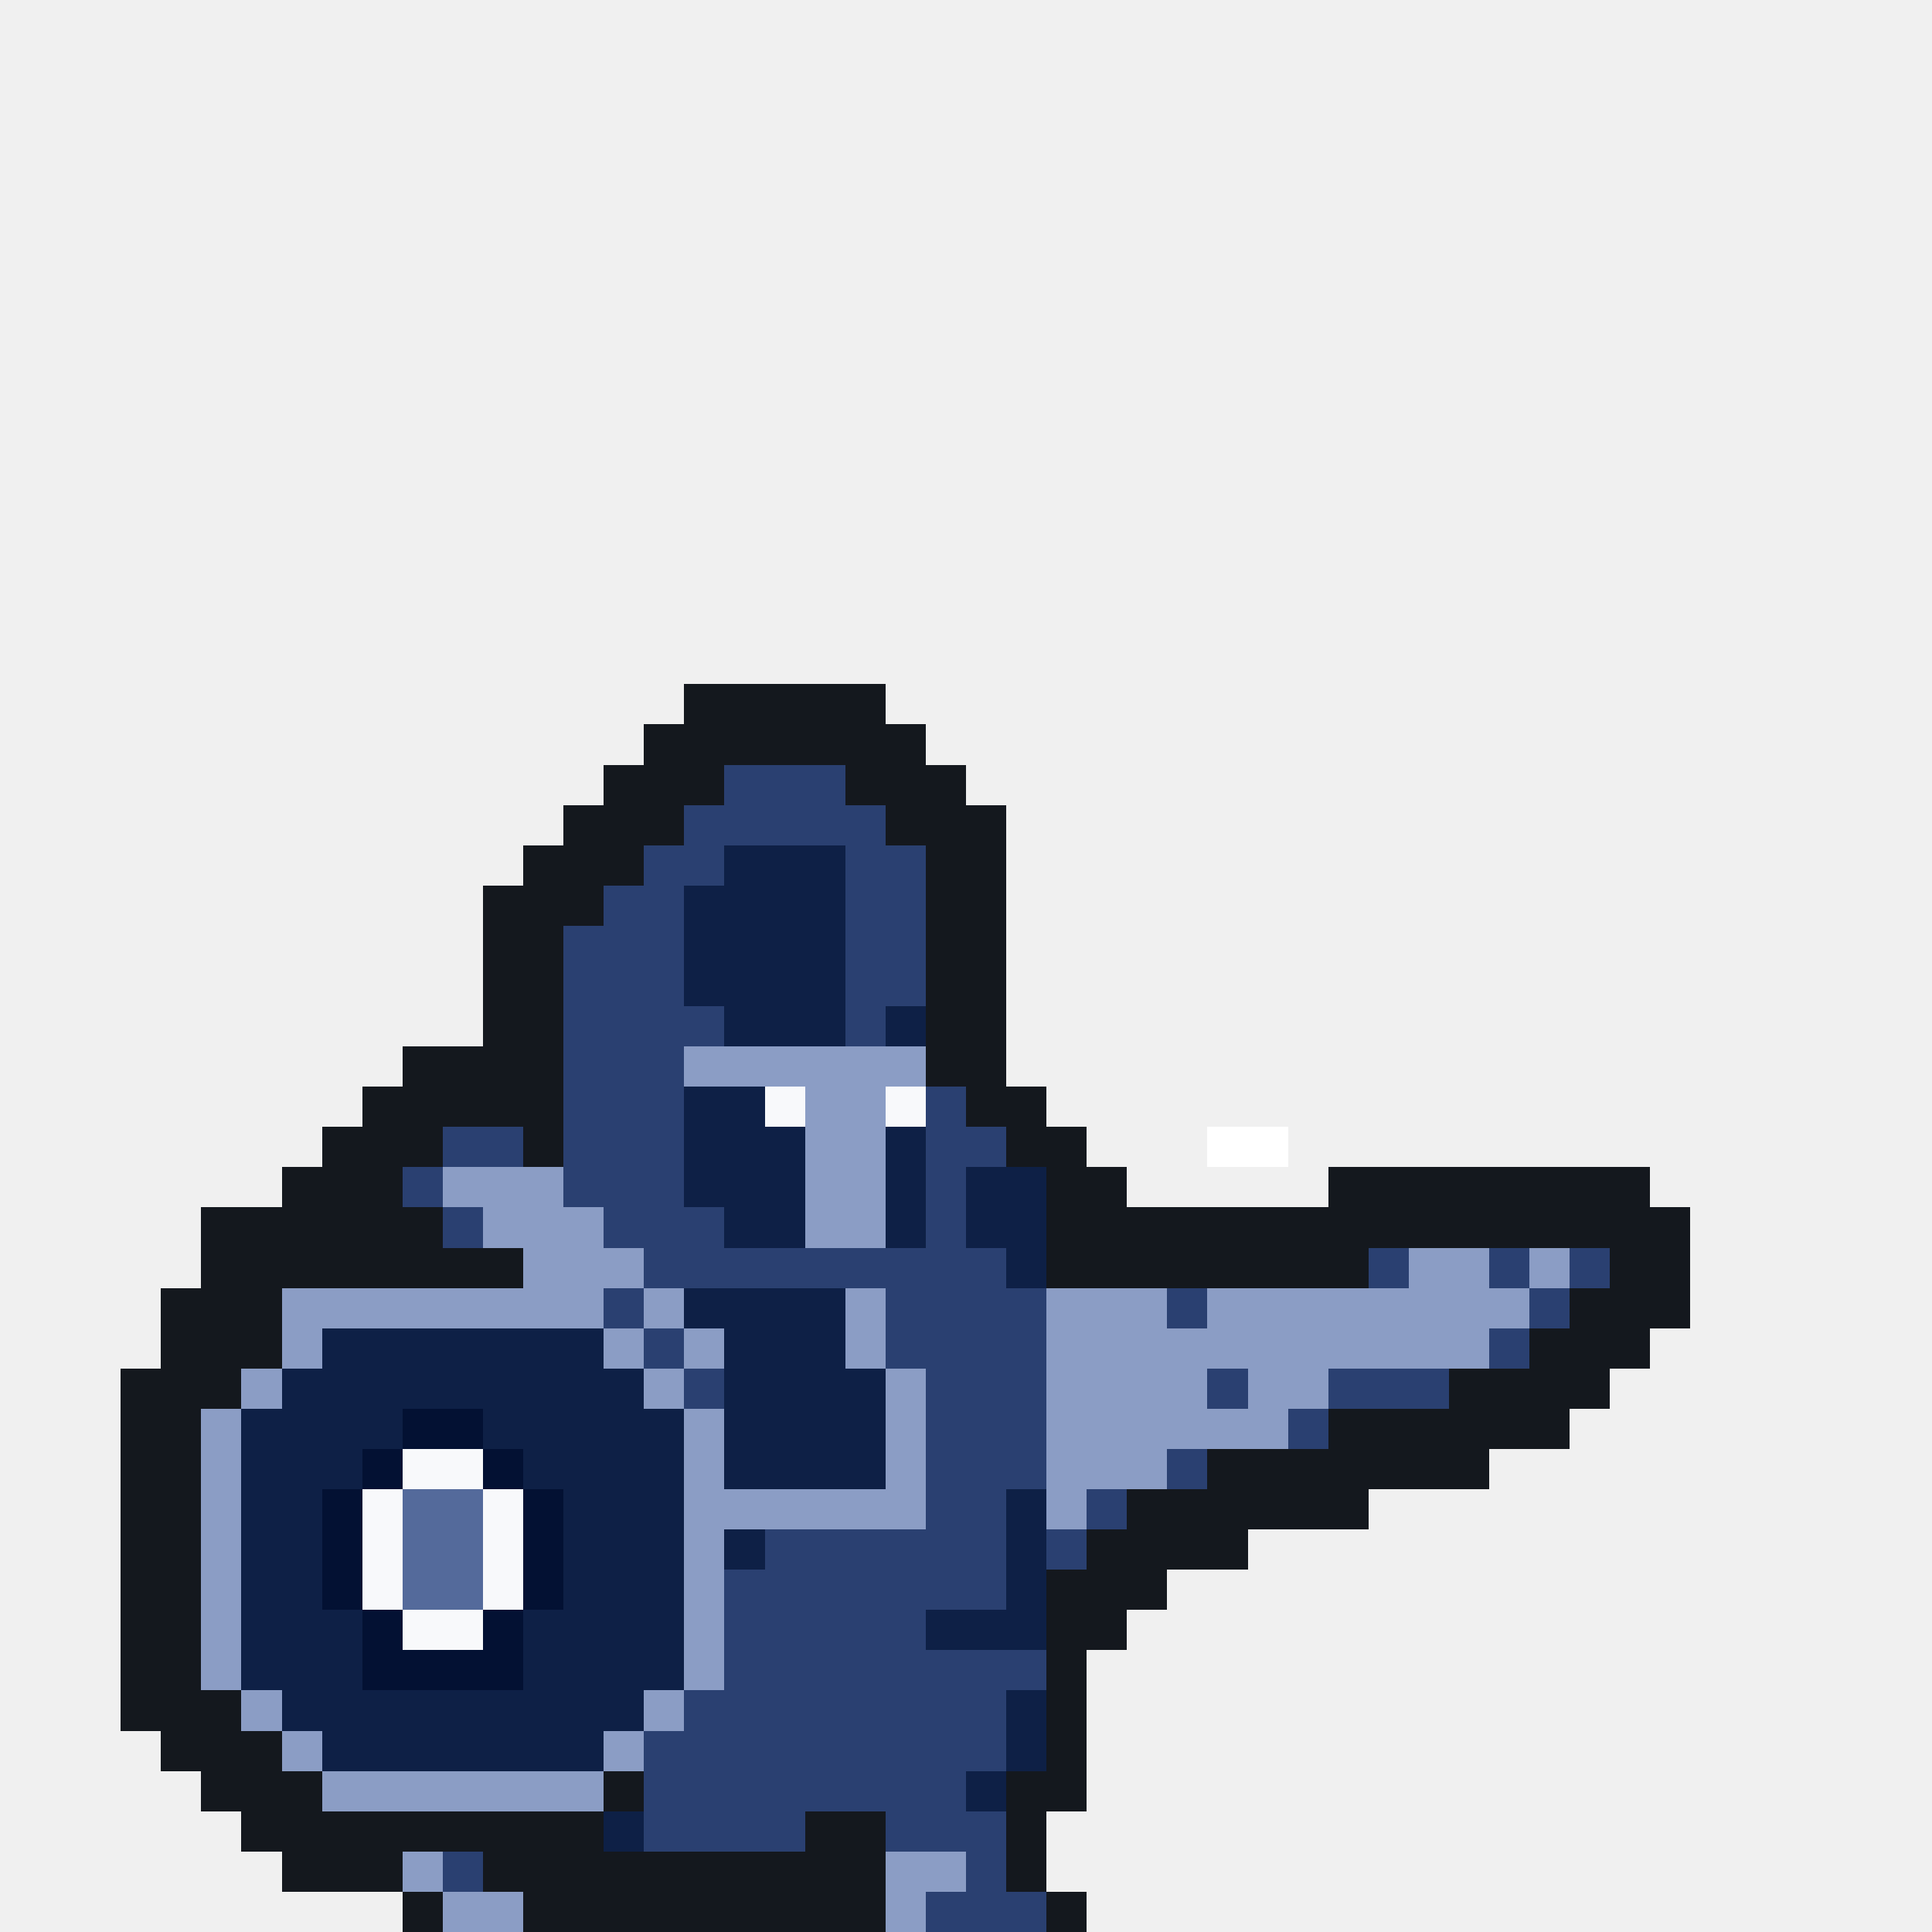
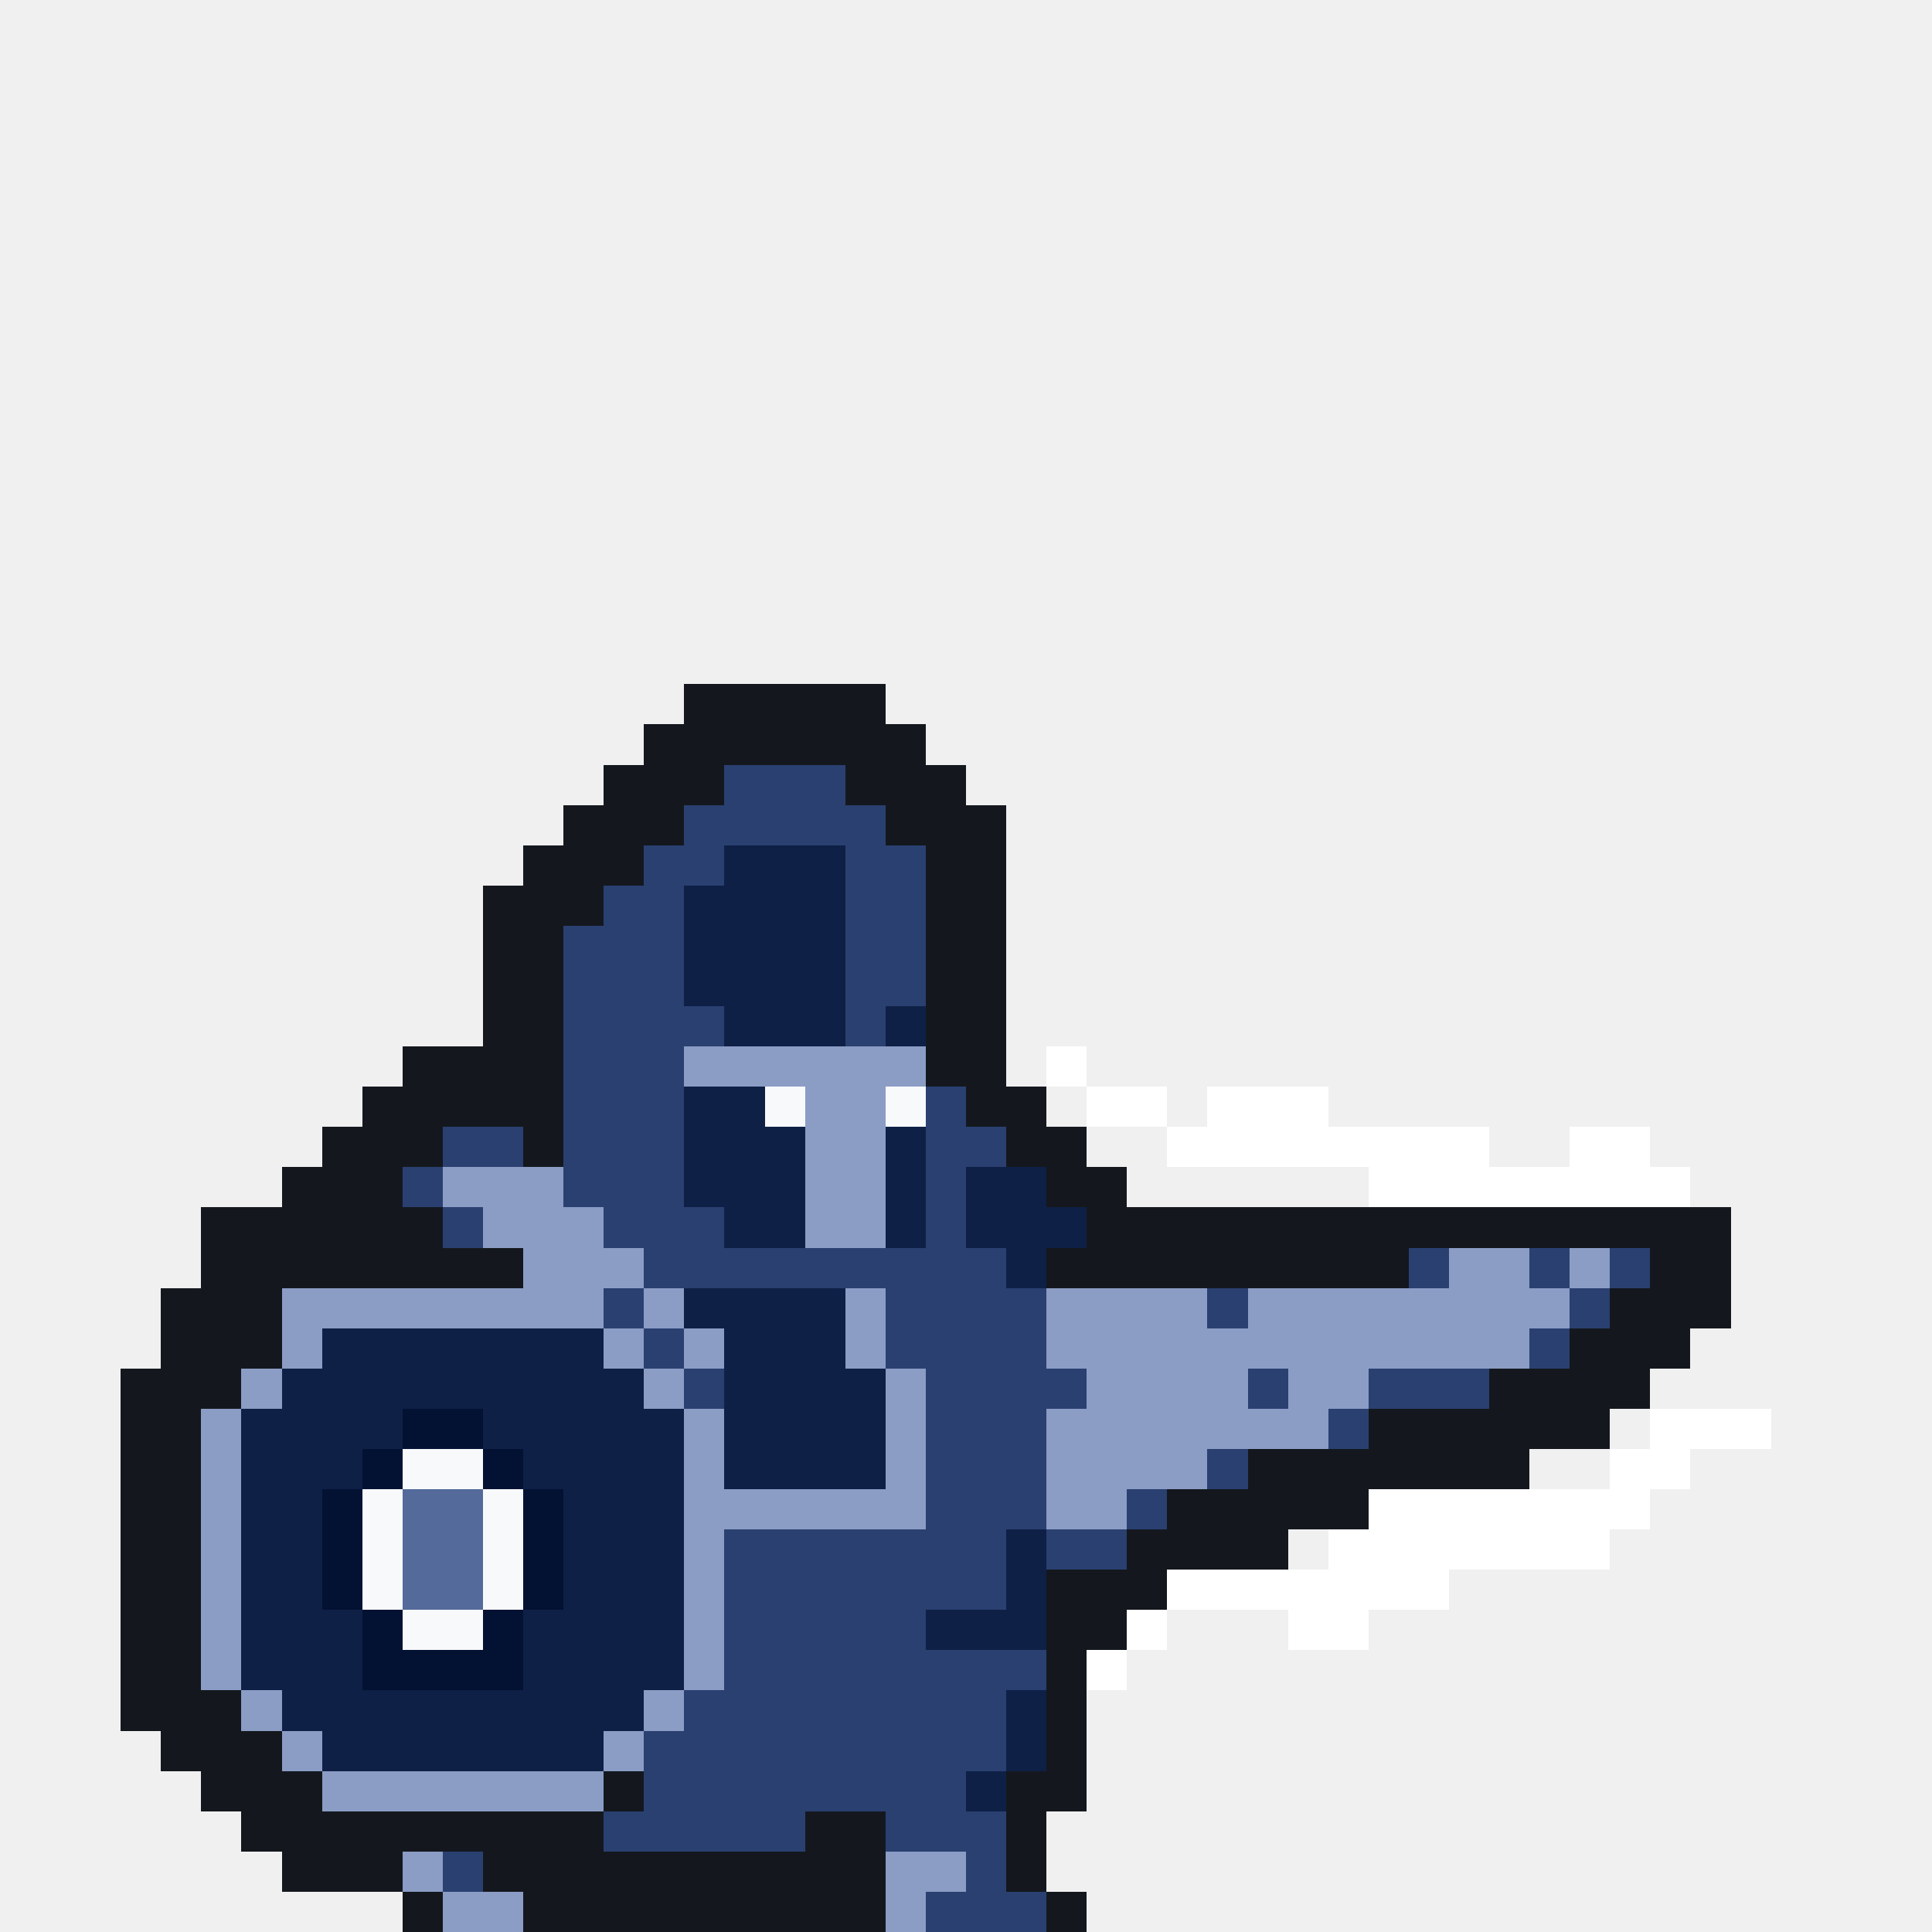
<svg xmlns="http://www.w3.org/2000/svg" version="1.1" width="48" height="48" shape-rendering="crispEdges">
  <rect x="17" y="17" width="5" height="2" fill="#14181E" />
  <rect x="16" y="18" width="1" height="3" fill="#14181E" />
  <rect x="22" y="18" width="1" height="3" fill="#14181E" />
  <rect x="15" y="19" width="1" height="3" fill="#14181E" />
  <rect x="17" y="19" width="1" height="1" fill="#14181E" />
  <rect x="18" y="19" width="3" height="2" fill="#2A4071" />
  <rect x="21" y="19" width="1" height="1" fill="#14181E" />
  <rect x="23" y="19" width="1" height="8" fill="#14181E" />
  <rect x="14" y="20" width="1" height="3" fill="#14181E" />
  <rect x="17" y="20" width="1" height="2" fill="#2A4071" />
  <rect x="21" y="20" width="1" height="6" fill="#2A4071" />
  <rect x="24" y="20" width="1" height="8" fill="#14181E" />
  <rect x="13" y="21" width="1" height="8" fill="#14181E" />
  <rect x="16" y="21" width="1" height="11" fill="#2A4071" />
  <rect x="18" y="21" width="3" height="5" fill="#0E2046" />
  <rect x="22" y="21" width="1" height="4" fill="#2A4071" />
  <rect x="12" y="22" width="1" height="6" fill="#14181E" />
  <rect x="15" y="22" width="1" height="9" fill="#2A4071" />
  <rect x="17" y="22" width="1" height="3" fill="#0E2046" />
  <rect x="14" y="23" width="1" height="7" fill="#2A4071" />
  <rect x="17" y="25" width="1" height="1" fill="#2A4071" />
  <rect x="22" y="25" width="1" height="1" fill="#0E2046" />
  <rect x="10" y="26" width="2" height="2" fill="#14181E" />
  <rect x="17" y="26" width="6" height="1" fill="#8B9DC5" />
+   <rect x="26" y="26" width="1" height="1" fill="#FFFFFF" />
  <rect x="9" y="27" width="1" height="5" fill="#14181E" />
  <rect x="17" y="27" width="2" height="3" fill="#0E2046" />
  <rect x="19" y="27" width="1" height="1" fill="#F8F9FB" />
  <rect x="20" y="27" width="2" height="4" fill="#8B9DC5" />
  <rect x="22" y="27" width="1" height="1" fill="#F8F9FB" />
  <rect x="23" y="27" width="1" height="13" fill="#2A4071" />
  <rect x="25" y="27" width="1" height="2" fill="#14181E" />
+   <rect x="27" y="27" width="2" height="1" fill="#FFFFFF" />
+   <rect x="30" y="27" width="3" height="2" fill="#FFFFFF" />
  <rect x="8" y="28" width="1" height="4" fill="#14181E" />
  <rect x="10" y="28" width="1" height="1" fill="#14181E" />
  <rect x="11" y="28" width="2" height="1" fill="#2A4071" />
  <rect x="19" y="28" width="1" height="3" fill="#0E2046" />
  <rect x="22" y="28" width="1" height="3" fill="#0E2046" />
  <rect x="24" y="28" width="1" height="1" fill="#2A4071" />
-   <rect x="26" y="28" width="1" height="4" fill="#14181E" />
-   <rect x="30" y="28" width="2" height="1" fill="#FFFFFF" />
+   <rect x="26" y="28" width="1" height="2" fill="#14181E" />
+   <rect x="29" y="28" width="1" height="1" fill="#FFFFFF" />
+   <rect x="33" y="28" width="4" height="1" fill="#FFFFFF" />
+   <rect x="39" y="28" width="2" height="2" fill="#FFFFFF" />
  <rect x="7" y="29" width="1" height="3" fill="#14181E" />
  <rect x="10" y="29" width="1" height="1" fill="#2A4071" />
  <rect x="11" y="29" width="3" height="1" fill="#8B9DC5" />
  <rect x="24" y="29" width="2" height="2" fill="#0E2046" />
  <rect x="27" y="29" width="1" height="3" fill="#14181E" />
-   <rect x="33" y="29" width="8" height="2" fill="#14181E" />
+   <rect x="34" y="29" width="5" height="1" fill="#FFFFFF" />
+   <rect x="41" y="29" width="1" height="1" fill="#FFFFFF" />
  <rect x="5" y="30" width="2" height="4" fill="#14181E" />
  <rect x="10" y="30" width="1" height="2" fill="#14181E" />
  <rect x="11" y="30" width="1" height="1" fill="#2A4071" />
  <rect x="12" y="30" width="3" height="1" fill="#8B9DC5" />
  <rect x="17" y="30" width="1" height="2" fill="#2A4071" />
  <rect x="18" y="30" width="1" height="1" fill="#0E2046" />
-   <rect x="28" y="30" width="5" height="2" fill="#14181E" />
-   <rect x="41" y="30" width="1" height="3" fill="#14181E" />
+   <rect x="26" y="30" width="1" height="1" fill="#0E2046" />
+   <rect x="28" y="30" width="15" height="1" fill="#14181E" />
  <rect x="11" y="31" width="2" height="1" fill="#14181E" />
  <rect x="13" y="31" width="3" height="1" fill="#8B9DC5" />
  <rect x="18" y="31" width="5" height="1" fill="#2A4071" />
  <rect x="24" y="31" width="1" height="9" fill="#2A4071" />
  <rect x="25" y="31" width="1" height="1" fill="#0E2046" />
-   <rect x="33" y="31" width="1" height="1" fill="#14181E" />
-   <rect x="34" y="31" width="1" height="1" fill="#2A4071" />
-   <rect x="35" y="31" width="2" height="3" fill="#8B9DC5" />
-   <rect x="37" y="31" width="1" height="1" fill="#2A4071" />
-   <rect x="38" y="31" width="1" height="1" fill="#8B9DC5" />
-   <rect x="39" y="31" width="1" height="1" fill="#2A4071" />
-   <rect x="40" y="31" width="1" height="3" fill="#14181E" />
+   <rect x="26" y="31" width="1" height="1" fill="#14181E" />
+   <rect x="28" y="31" width="7" height="1" fill="#14181E" />
+   <rect x="35" y="31" width="1" height="1" fill="#2A4071" />
+   <rect x="36" y="31" width="2" height="3" fill="#8B9DC5" />
+   <rect x="38" y="31" width="1" height="1" fill="#2A4071" />
+   <rect x="39" y="31" width="1" height="1" fill="#8B9DC5" />
+   <rect x="40" y="31" width="1" height="1" fill="#2A4071" />
+   <rect x="41" y="31" width="2" height="2" fill="#14181E" />
  <rect x="4" y="32" width="1" height="12" fill="#14181E" />
  <rect x="7" y="32" width="8" height="1" fill="#8B9DC5" />
  <rect x="15" y="32" width="1" height="1" fill="#2A4071" />
  <rect x="16" y="32" width="1" height="1" fill="#8B9DC5" />
  <rect x="17" y="32" width="4" height="1" fill="#0E2046" />
  <rect x="21" y="32" width="1" height="2" fill="#8B9DC5" />
  <rect x="22" y="32" width="1" height="2" fill="#2A4071" />
-   <rect x="25" y="32" width="1" height="5" fill="#2A4071" />
-   <rect x="26" y="32" width="3" height="5" fill="#8B9DC5" />
-   <rect x="29" y="32" width="1" height="1" fill="#2A4071" />
-   <rect x="30" y="32" width="5" height="2" fill="#8B9DC5" />
-   <rect x="37" y="32" width="1" height="1" fill="#8B9DC5" />
-   <rect x="38" y="32" width="1" height="1" fill="#2A4071" />
-   <rect x="39" y="32" width="1" height="3" fill="#14181E" />
+   <rect x="25" y="32" width="1" height="6" fill="#2A4071" />
+   <rect x="26" y="32" width="4" height="2" fill="#8B9DC5" />
+   <rect x="30" y="32" width="1" height="1" fill="#2A4071" />
+   <rect x="31" y="32" width="5" height="2" fill="#8B9DC5" />
+   <rect x="38" y="32" width="1" height="1" fill="#8B9DC5" />
+   <rect x="39" y="32" width="1" height="1" fill="#2A4071" />
+   <rect x="40" y="32" width="1" height="3" fill="#14181E" />
  <rect x="7" y="33" width="1" height="1" fill="#8B9DC5" />
  <rect x="8" y="33" width="7" height="2" fill="#0E2046" />
  <rect x="15" y="33" width="1" height="1" fill="#8B9DC5" />
  <rect x="16" y="33" width="1" height="1" fill="#2A4071" />
  <rect x="17" y="33" width="1" height="1" fill="#8B9DC5" />
  <rect x="18" y="33" width="3" height="4" fill="#0E2046" />
-   <rect x="29" y="33" width="1" height="3" fill="#8B9DC5" />
-   <rect x="37" y="33" width="1" height="1" fill="#2A4071" />
-   <rect x="38" y="33" width="1" height="3" fill="#14181E" />
+   <rect x="30" y="33" width="1" height="3" fill="#8B9DC5" />
+   <rect x="38" y="33" width="1" height="1" fill="#2A4071" />
+   <rect x="39" y="33" width="1" height="3" fill="#14181E" />
+   <rect x="41" y="33" width="1" height="1" fill="#14181E" />
  <rect x="3" y="34" width="1" height="9" fill="#14181E" />
  <rect x="5" y="34" width="1" height="1" fill="#14181E" />
  <rect x="6" y="34" width="1" height="1" fill="#8B9DC5" />
  <rect x="7" y="34" width="1" height="9" fill="#0E2046" />
  <rect x="15" y="34" width="1" height="9" fill="#0E2046" />
  <rect x="16" y="34" width="1" height="1" fill="#8B9DC5" />
  <rect x="17" y="34" width="1" height="1" fill="#2A4071" />
  <rect x="21" y="34" width="1" height="3" fill="#0E2046" />
  <rect x="22" y="34" width="1" height="4" fill="#8B9DC5" />
-   <rect x="30" y="34" width="1" height="1" fill="#2A4071" />
-   <rect x="31" y="34" width="2" height="1" fill="#8B9DC5" />
-   <rect x="33" y="34" width="3" height="1" fill="#2A4071" />
-   <rect x="36" y="34" width="2" height="2" fill="#14181E" />
+   <rect x="26" y="34" width="1" height="1" fill="#2A4071" />
+   <rect x="27" y="34" width="3" height="3" fill="#8B9DC5" />
+   <rect x="31" y="34" width="1" height="1" fill="#2A4071" />
+   <rect x="32" y="34" width="2" height="1" fill="#8B9DC5" />
+   <rect x="34" y="34" width="3" height="1" fill="#2A4071" />
+   <rect x="37" y="34" width="2" height="2" fill="#14181E" />
  <rect x="5" y="35" width="1" height="7" fill="#8B9DC5" />
  <rect x="6" y="35" width="1" height="7" fill="#0E2046" />
  <rect x="8" y="35" width="2" height="1" fill="#0E2046" />
  <rect x="10" y="35" width="2" height="1" fill="#031133" />
  <rect x="12" y="35" width="3" height="1" fill="#0E2046" />
  <rect x="16" y="35" width="1" height="7" fill="#0E2046" />
  <rect x="17" y="35" width="1" height="7" fill="#8B9DC5" />
-   <rect x="30" y="35" width="2" height="1" fill="#8B9DC5" />
-   <rect x="32" y="35" width="1" height="1" fill="#2A4071" />
-   <rect x="33" y="35" width="3" height="2" fill="#14181E" />
+   <rect x="26" y="35" width="1" height="3" fill="#8B9DC5" />
+   <rect x="31" y="35" width="2" height="1" fill="#8B9DC5" />
+   <rect x="33" y="35" width="1" height="1" fill="#2A4071" />
+   <rect x="34" y="35" width="3" height="2" fill="#14181E" />
+   <rect x="41" y="35" width="3" height="1" fill="#FFFFFF" />
  <rect x="8" y="36" width="1" height="1" fill="#0E2046" />
  <rect x="9" y="36" width="1" height="1" fill="#031133" />
  <rect x="10" y="36" width="2" height="1" fill="#F8F9FB" />
  <rect x="12" y="36" width="1" height="1" fill="#031133" />
  <rect x="13" y="36" width="2" height="1" fill="#0E2046" />
-   <rect x="29" y="36" width="1" height="1" fill="#2A4071" />
-   <rect x="30" y="36" width="3" height="2" fill="#14181E" />
-   <rect x="36" y="36" width="1" height="1" fill="#14181E" />
+   <rect x="30" y="36" width="1" height="1" fill="#2A4071" />
+   <rect x="31" y="36" width="3" height="2" fill="#14181E" />
+   <rect x="37" y="36" width="1" height="1" fill="#14181E" />
+   <rect x="40" y="36" width="2" height="1" fill="#FFFFFF" />
  <rect x="8" y="37" width="1" height="3" fill="#031133" />
  <rect x="9" y="37" width="1" height="3" fill="#F8F9FB" />
  <rect x="10" y="37" width="2" height="3" fill="#546A9B" />
  <rect x="12" y="37" width="1" height="3" fill="#F8F9FB" />
  <rect x="13" y="37" width="1" height="3" fill="#031133" />
  <rect x="14" y="37" width="1" height="7" fill="#0E2046" />
  <rect x="18" y="37" width="4" height="1" fill="#8B9DC5" />
-   <rect x="25" y="37" width="1" height="4" fill="#0E2046" />
-   <rect x="26" y="37" width="1" height="1" fill="#8B9DC5" />
-   <rect x="27" y="37" width="1" height="1" fill="#2A4071" />
-   <rect x="28" y="37" width="2" height="2" fill="#14181E" />
-   <rect x="33" y="37" width="1" height="1" fill="#14181E" />
-   <rect x="18" y="38" width="1" height="1" fill="#0E2046" />
-   <rect x="19" y="38" width="4" height="7" fill="#2A4071" />
-   <rect x="26" y="38" width="1" height="1" fill="#2A4071" />
-   <rect x="27" y="38" width="1" height="3" fill="#14181E" />
-   <rect x="30" y="38" width="1" height="1" fill="#14181E" />
-   <rect x="18" y="39" width="1" height="7" fill="#2A4071" />
-   <rect x="26" y="39" width="1" height="6" fill="#14181E" />
-   <rect x="28" y="39" width="1" height="1" fill="#14181E" />
+   <rect x="27" y="37" width="1" height="1" fill="#8B9DC5" />
+   <rect x="28" y="37" width="1" height="1" fill="#2A4071" />
+   <rect x="29" y="37" width="2" height="2" fill="#14181E" />
+   <rect x="34" y="37" width="7" height="1" fill="#FFFFFF" />
+   <rect x="18" y="38" width="5" height="7" fill="#2A4071" />
+   <rect x="25" y="38" width="1" height="3" fill="#0E2046" />
+   <rect x="26" y="38" width="2" height="1" fill="#2A4071" />
+   <rect x="28" y="38" width="1" height="2" fill="#14181E" />
+   <rect x="31" y="38" width="1" height="1" fill="#14181E" />
+   <rect x="33" y="38" width="7" height="1" fill="#FFFFFF" />
+   <rect x="26" y="39" width="2" height="2" fill="#14181E" />
+   <rect x="29" y="39" width="7" height="1" fill="#FFFFFF" />
  <rect x="8" y="40" width="1" height="4" fill="#0E2046" />
  <rect x="9" y="40" width="1" height="2" fill="#031133" />
  <rect x="10" y="40" width="2" height="1" fill="#F8F9FB" />
  <rect x="12" y="40" width="1" height="2" fill="#031133" />
  <rect x="13" y="40" width="1" height="4" fill="#0E2046" />
  <rect x="23" y="40" width="2" height="1" fill="#0E2046" />
+   <rect x="28" y="40" width="1" height="1" fill="#FFFFFF" />
+   <rect x="32" y="40" width="2" height="1" fill="#FFFFFF" />
  <rect x="10" y="41" width="2" height="1" fill="#031133" />
  <rect x="23" y="41" width="3" height="1" fill="#2A4071" />
+   <rect x="26" y="41" width="1" height="4" fill="#14181E" />
+   <rect x="27" y="41" width="1" height="1" fill="#FFFFFF" />
  <rect x="5" y="42" width="1" height="3" fill="#14181E" />
  <rect x="6" y="42" width="1" height="1" fill="#8B9DC5" />
  <rect x="9" y="42" width="4" height="2" fill="#0E2046" />
  <rect x="16" y="42" width="1" height="1" fill="#8B9DC5" />
  <rect x="17" y="42" width="1" height="4" fill="#2A4071" />
  <rect x="23" y="42" width="2" height="2" fill="#2A4071" />
  <rect x="25" y="42" width="1" height="2" fill="#0E2046" />
  <rect x="6" y="43" width="1" height="3" fill="#14181E" />
  <rect x="7" y="43" width="1" height="1" fill="#8B9DC5" />
  <rect x="15" y="43" width="1" height="1" fill="#8B9DC5" />
  <rect x="16" y="43" width="1" height="3" fill="#2A4071" />
  <rect x="7" y="44" width="1" height="3" fill="#14181E" />
  <rect x="8" y="44" width="7" height="1" fill="#8B9DC5" />
  <rect x="15" y="44" width="1" height="1" fill="#14181E" />
  <rect x="23" y="44" width="1" height="2" fill="#2A4071" />
  <rect x="24" y="44" width="1" height="1" fill="#0E2046" />
  <rect x="25" y="44" width="1" height="3" fill="#14181E" />
  <rect x="8" y="45" width="7" height="1" fill="#14181E" />
-   <rect x="15" y="45" width="1" height="1" fill="#0E2046" />
-   <rect x="19" y="45" width="1" height="1" fill="#2A4071" />
+   <rect x="15" y="45" width="1" height="1" fill="#2A4071" />
+   <rect x="18" y="45" width="2" height="1" fill="#2A4071" />
  <rect x="20" y="45" width="2" height="3" fill="#14181E" />
  <rect x="22" y="45" width="1" height="1" fill="#2A4071" />
  <rect x="24" y="45" width="1" height="3" fill="#2A4071" />
  <rect x="8" y="46" width="2" height="1" fill="#14181E" />
  <rect x="10" y="46" width="1" height="1" fill="#8B9DC5" />
  <rect x="11" y="46" width="1" height="1" fill="#2A4071" />
  <rect x="12" y="46" width="8" height="1" fill="#14181E" />
  <rect x="22" y="46" width="2" height="1" fill="#8B9DC5" />
  <rect x="10" y="47" width="1" height="1" fill="#14181E" />
  <rect x="11" y="47" width="2" height="1" fill="#8B9DC5" />
  <rect x="13" y="47" width="7" height="1" fill="#14181E" />
  <rect x="22" y="47" width="1" height="1" fill="#8B9DC5" />
  <rect x="23" y="47" width="1" height="1" fill="#2A4071" />
  <rect x="25" y="47" width="1" height="1" fill="#2A4071" />
  <rect x="26" y="47" width="1" height="1" fill="#14181E" />
</svg>
